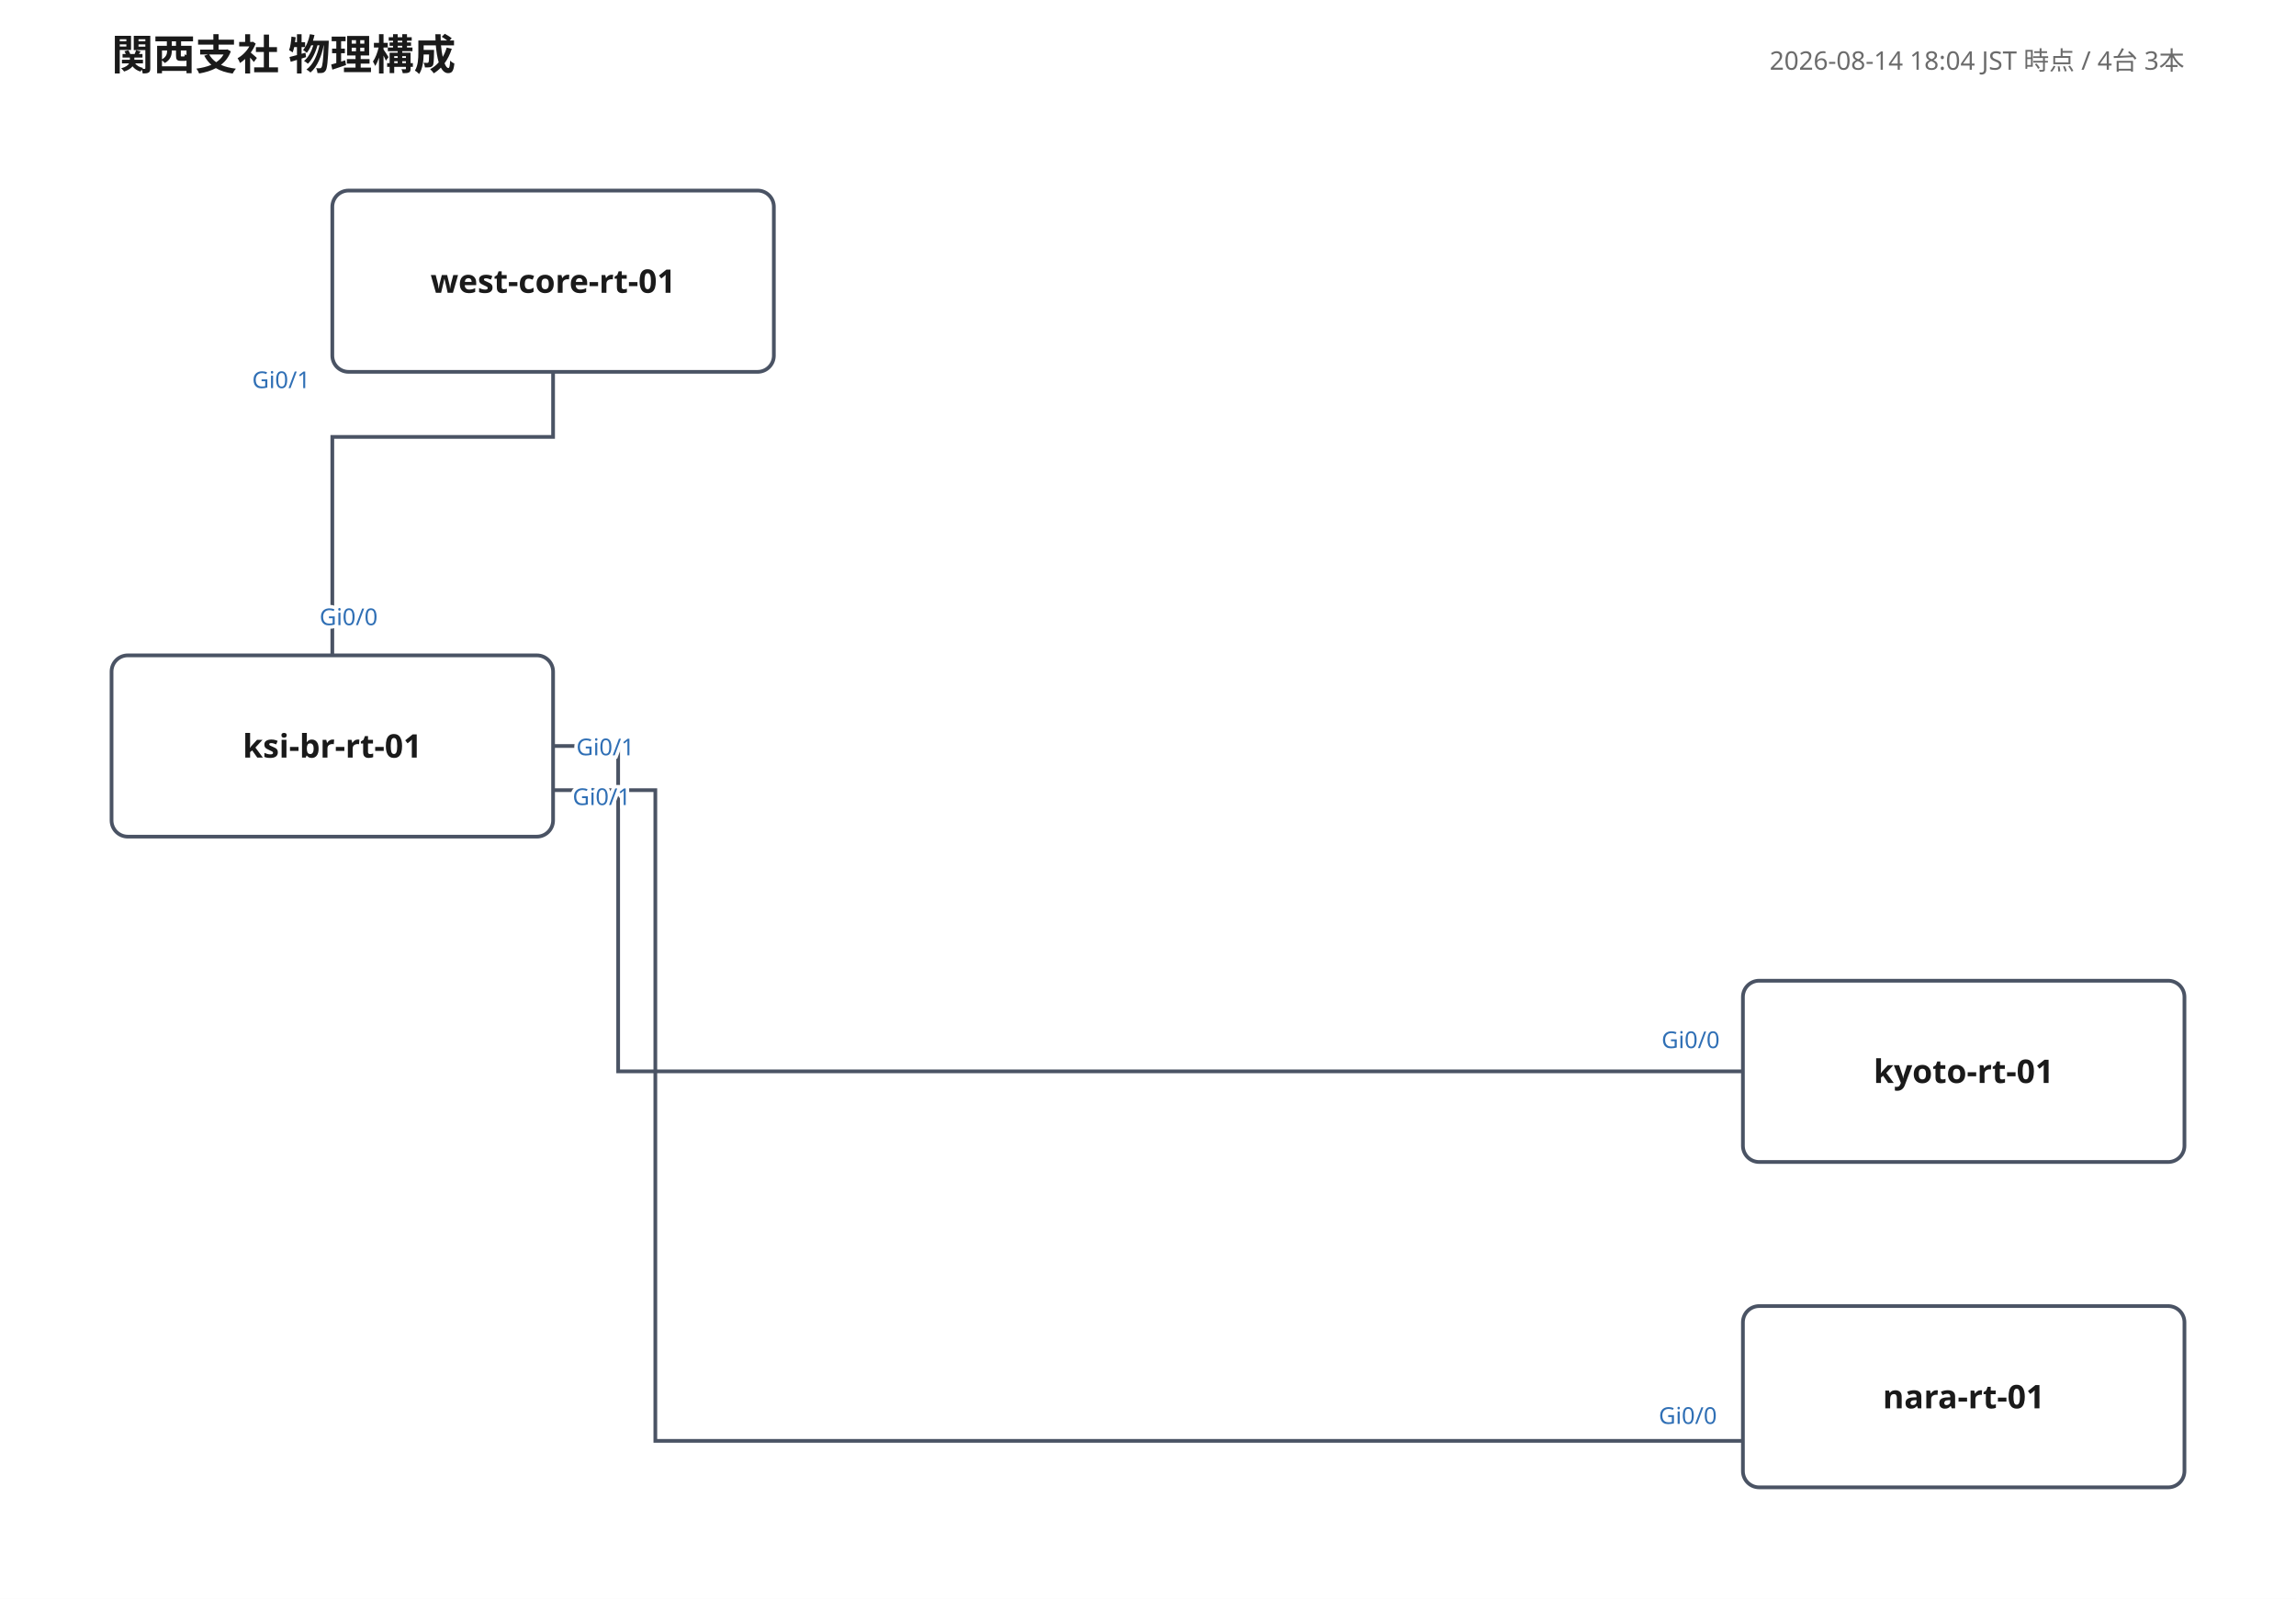
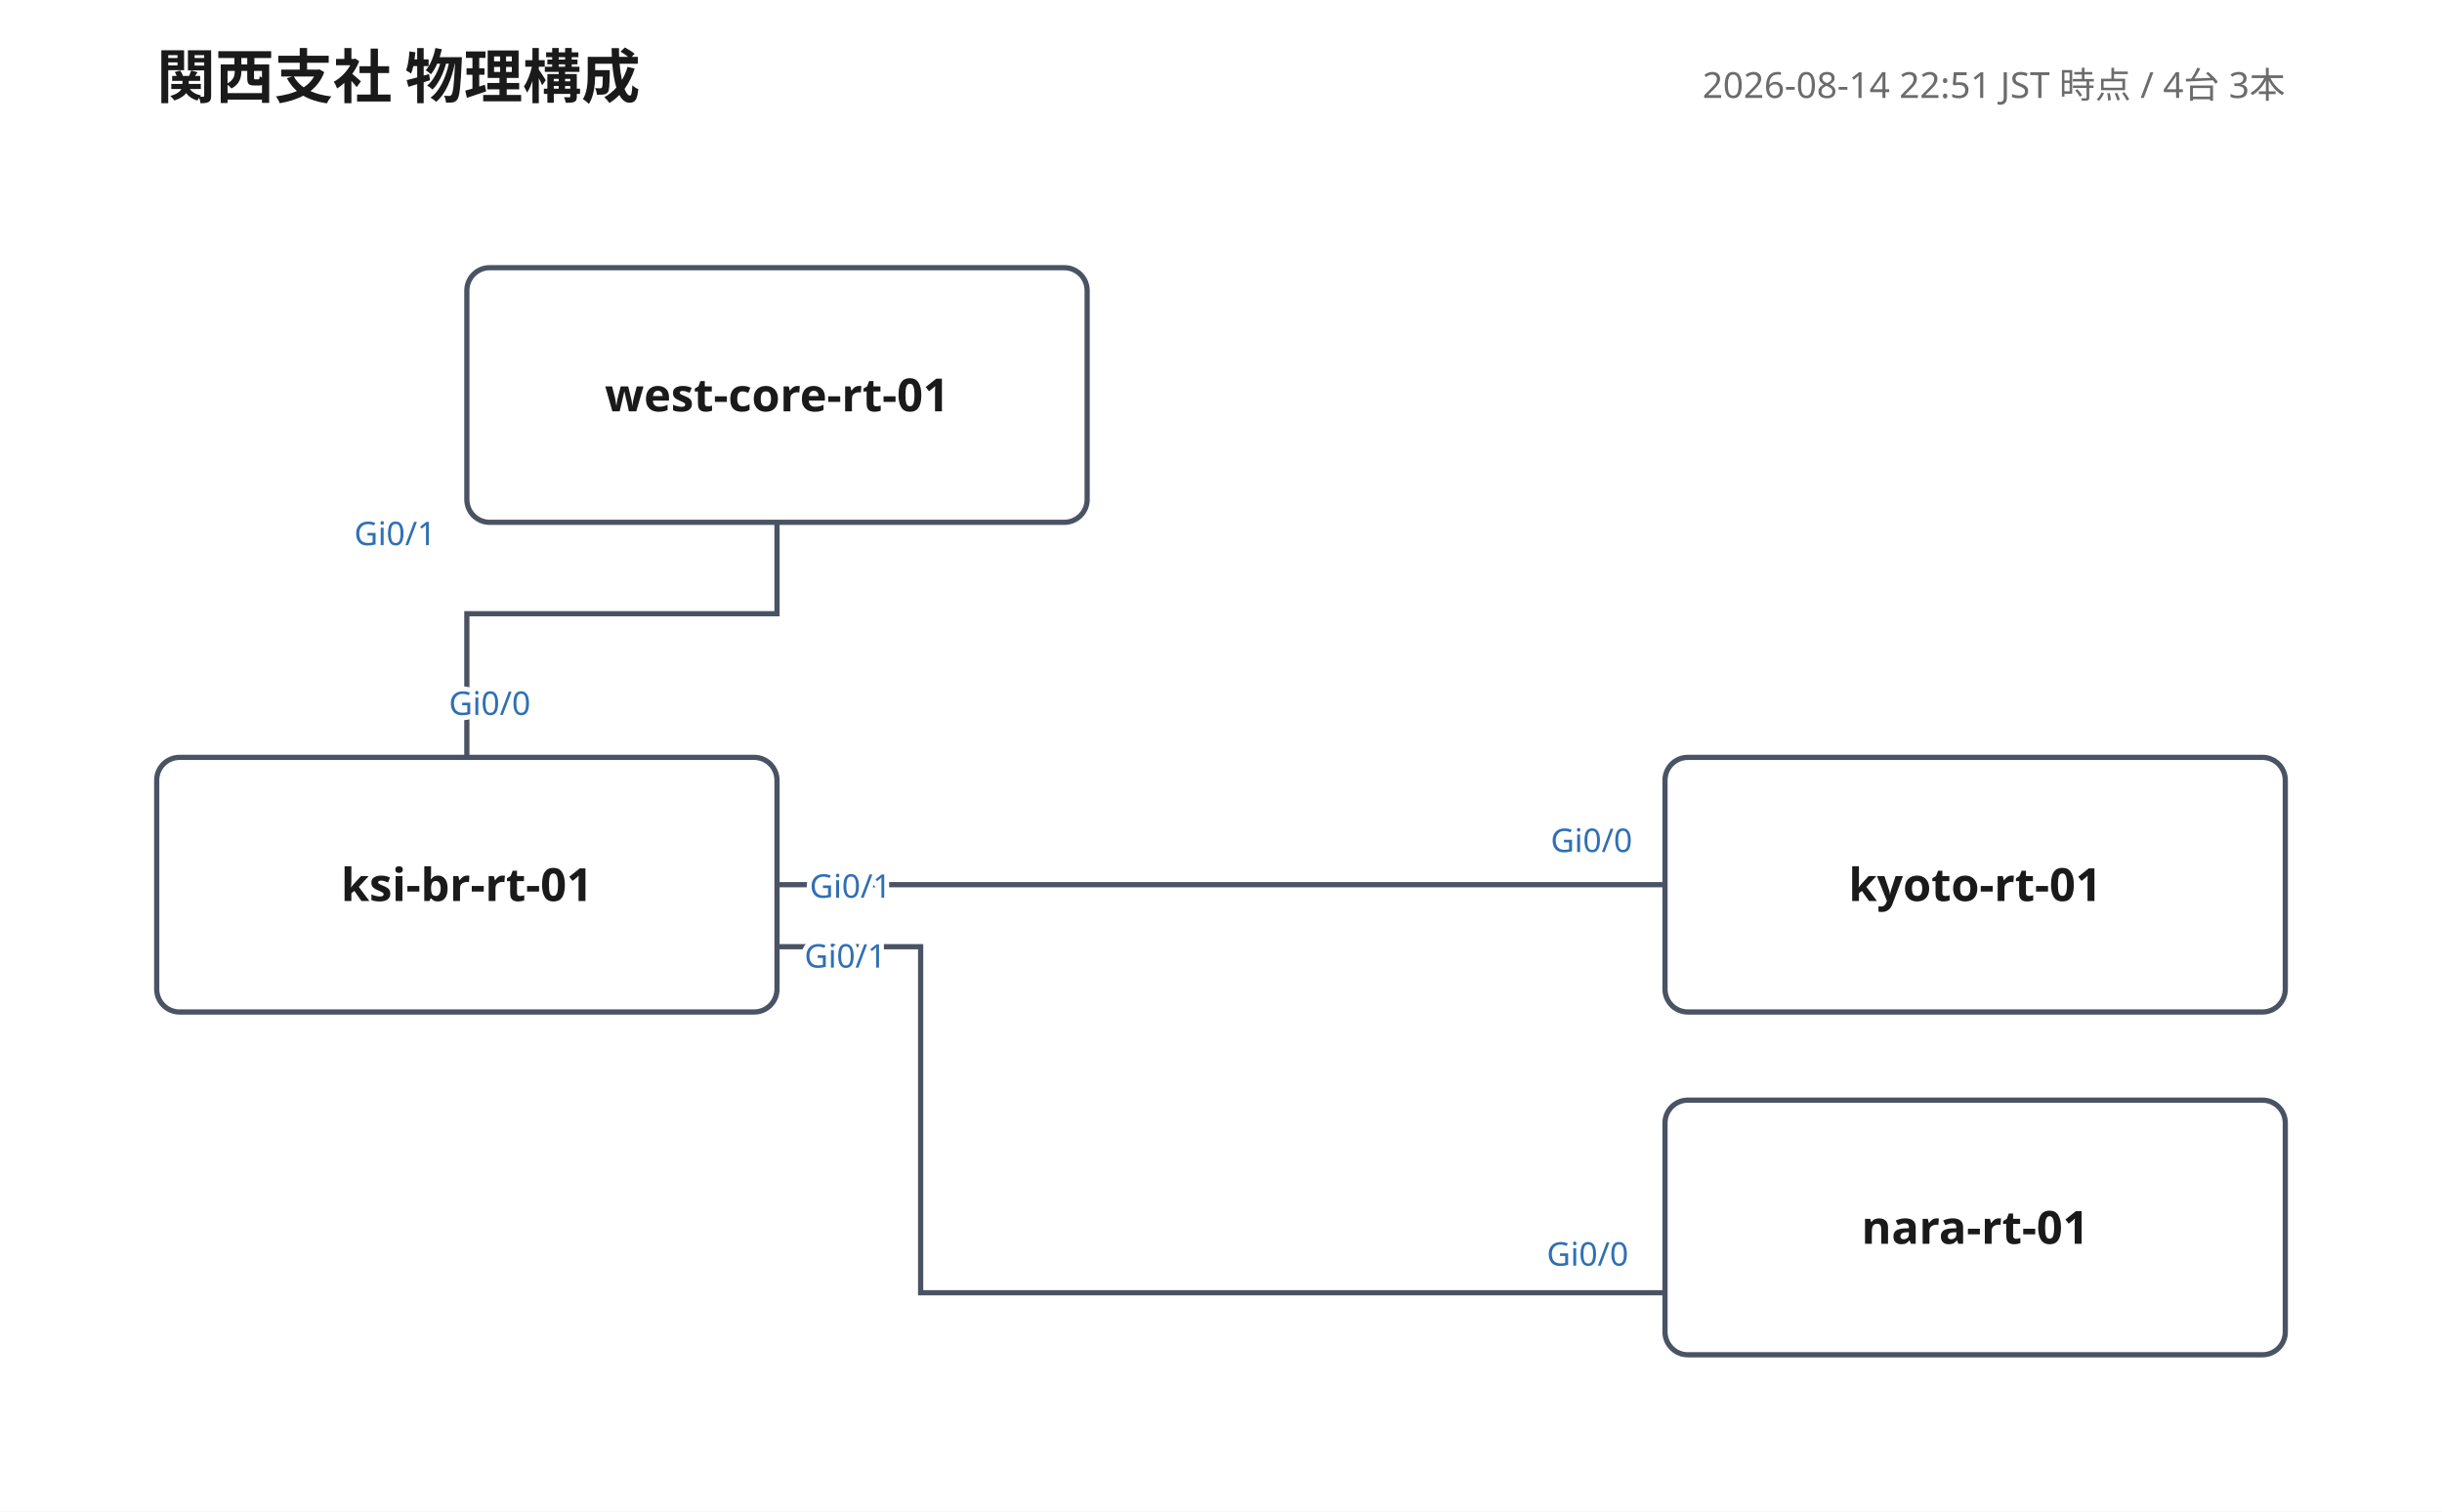
- <svg xmlns="http://www.w3.org/2000/svg" width="988" height="688" viewBox="0 0 988 688" font-family="'Yu Gothic', 'Hiragino Kaku Gothic ProN', Meiryo, 'Noto Sans JP', sans-serif">
+ <svg xmlns="http://www.w3.org/2000/svg" width="748" height="463" viewBox="0 0 748 463" font-family="'Yu Gothic', 'Hiragino Kaku Gothic ProN', Meiryo, 'Noto Sans JP', sans-serif">
  <rect width="100%" height="100%" fill="#ffffff" />
  <text x="48" y="30" font-size="18" font-weight="700" fill="#1a1a1a">関西支社 物理構成</text>
-   <text x="940" y="30" font-size="11" fill="#6b6b6b" text-anchor="end">2026-08-14 18:04 JST 時点 / 4台 3本</text>
-   <polyline points="143,282 143,188 238,188 238,160" fill="none" stroke="#4a5364" stroke-width="1.6" />
-   <text class="port-label" x="150.0" y="269.0" font-size="10" fill="#2f6fb5" text-anchor="middle" paint-order="stroke" stroke="#ffffff" stroke-width="3">Gi0/0</text>
+   <text x="700" y="30" font-size="11" fill="#6b6b6b" text-anchor="end">2026-08-14 22:51 JST 時点 / 4台 3本</text>
+   <polyline points="143,232 143,188 238,188 238,160" fill="none" stroke="#4a5364" stroke-width="1.6" />
+   <text class="port-label" x="150.0" y="219.0" font-size="10" fill="#2f6fb5" text-anchor="middle" paint-order="stroke" stroke="#ffffff" stroke-width="3">Gi0/0</text>
  <text class="port-label" x="121.0" y="167.0" font-size="10" fill="#2f6fb5" text-anchor="middle" paint-order="stroke" stroke="#ffffff" stroke-width="3">Gi0/1</text>
-   <polyline points="750,461 266,461 266,321 238,321" fill="none" stroke="#4a5364" stroke-width="1.6" />
-   <text class="port-label" x="740.0" y="451.0" font-size="10" fill="#2f6fb5" text-anchor="end" paint-order="stroke" stroke="#ffffff" stroke-width="3">Gi0/0</text>
-   <text class="port-label" x="248.0" y="325.0" font-size="10" fill="#2f6fb5" text-anchor="start" paint-order="stroke" stroke="#ffffff" stroke-width="3">Gi0/1</text>
-   <polyline points="750,620 282,620 282,340 238,340" fill="none" stroke="#4a5364" stroke-width="1.6" />
-   <text class="port-label" x="738.8" y="612.7" font-size="10" fill="#2f6fb5" text-anchor="end" paint-order="stroke" stroke="#ffffff" stroke-width="3">Gi0/0</text>
-   <text class="port-label" x="246.4" y="346.4" font-size="10" fill="#2f6fb5" text-anchor="start" paint-order="stroke" stroke="#ffffff" stroke-width="3">Gi0/1</text>
+   <polyline points="510,271 266,271 266,271 238,271" fill="none" stroke="#4a5364" stroke-width="1.6" />
+   <text class="port-label" x="500.0" y="261.0" font-size="10" fill="#2f6fb5" text-anchor="end" paint-order="stroke" stroke="#ffffff" stroke-width="3">Gi0/0</text>
+   <text class="port-label" x="248.0" y="275.0" font-size="10" fill="#2f6fb5" text-anchor="start" paint-order="stroke" stroke="#ffffff" stroke-width="3">Gi0/1</text>
+   <polyline points="510,396 282,396 282,290 238,290" fill="none" stroke="#4a5364" stroke-width="1.6" />
+   <text class="port-label" x="498.8" y="387.7" font-size="10" fill="#2f6fb5" text-anchor="end" paint-order="stroke" stroke="#ffffff" stroke-width="3">Gi0/0</text>
+   <text class="port-label" x="246.4" y="296.4" font-size="10" fill="#2f6fb5" text-anchor="start" paint-order="stroke" stroke="#ffffff" stroke-width="3">Gi0/1</text>
  <g>
    <rect x="143" y="82" width="190" height="78" rx="7" fill="#ffffff" stroke="#4a5364" stroke-width="1.6" />
    <text x="238" y="126" font-size="14" font-weight="700" fill="#1a1a1a" text-anchor="middle">west-core-rt-01</text>
  </g>
  <g>
-     <rect x="48" y="282" width="190" height="78" rx="7" fill="#ffffff" stroke="#4a5364" stroke-width="1.6" />
-     <text x="143" y="326" font-size="14" font-weight="700" fill="#1a1a1a" text-anchor="middle">ksi-br-rt-01</text>
+     <rect x="48" y="232" width="190" height="78" rx="7" fill="#ffffff" stroke="#4a5364" stroke-width="1.6" />
+     <text x="143" y="276" font-size="14" font-weight="700" fill="#1a1a1a" text-anchor="middle">ksi-br-rt-01</text>
  </g>
  <g>
-     <rect x="750" y="422" width="190" height="78" rx="7" fill="#ffffff" stroke="#4a5364" stroke-width="1.6" />
-     <text x="845" y="466" font-size="14" font-weight="700" fill="#1a1a1a" text-anchor="middle">kyoto-rt-01</text>
+     <rect x="510" y="232" width="190" height="78" rx="7" fill="#ffffff" stroke="#4a5364" stroke-width="1.6" />
+     <text x="605" y="276" font-size="14" font-weight="700" fill="#1a1a1a" text-anchor="middle">kyoto-rt-01</text>
  </g>
  <g>
-     <rect x="750" y="562" width="190" height="78" rx="7" fill="#ffffff" stroke="#4a5364" stroke-width="1.6" />
-     <text x="845" y="606" font-size="14" font-weight="700" fill="#1a1a1a" text-anchor="middle">nara-rt-01</text>
+     <rect x="510" y="337" width="190" height="78" rx="7" fill="#ffffff" stroke="#4a5364" stroke-width="1.6" />
+     <text x="605" y="381" font-size="14" font-weight="700" fill="#1a1a1a" text-anchor="middle">nara-rt-01</text>
  </g>
</svg>
